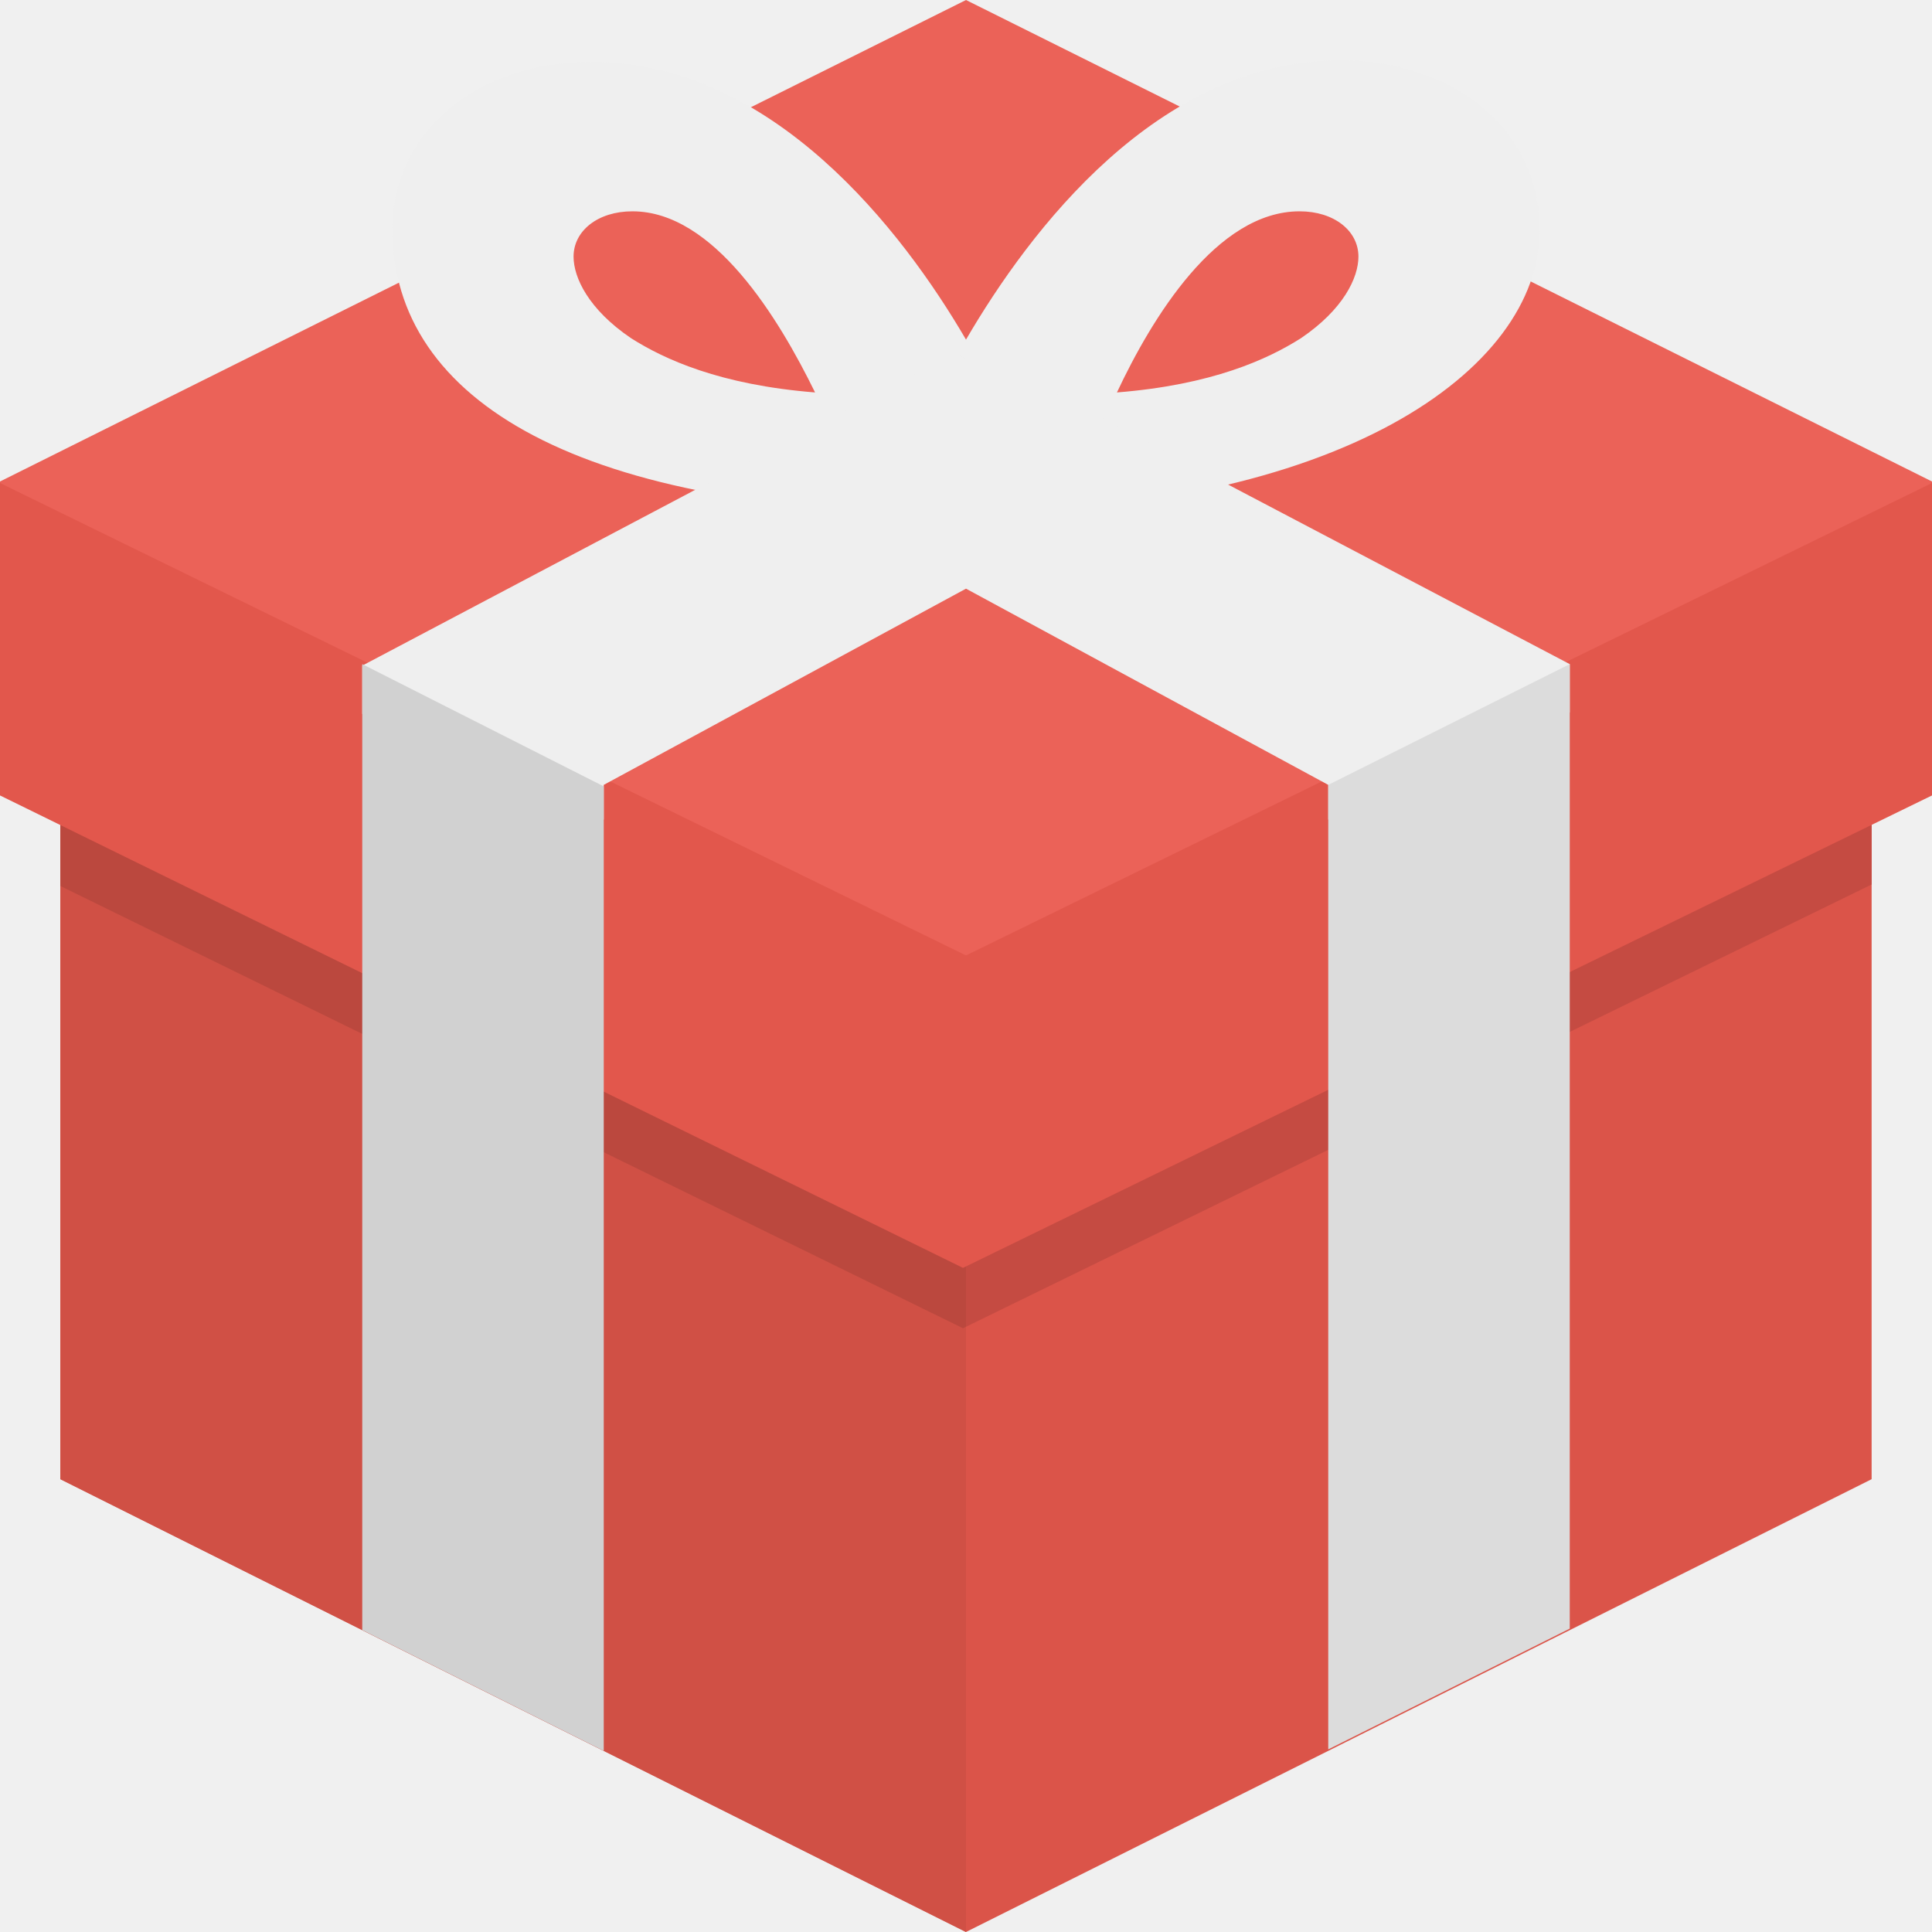
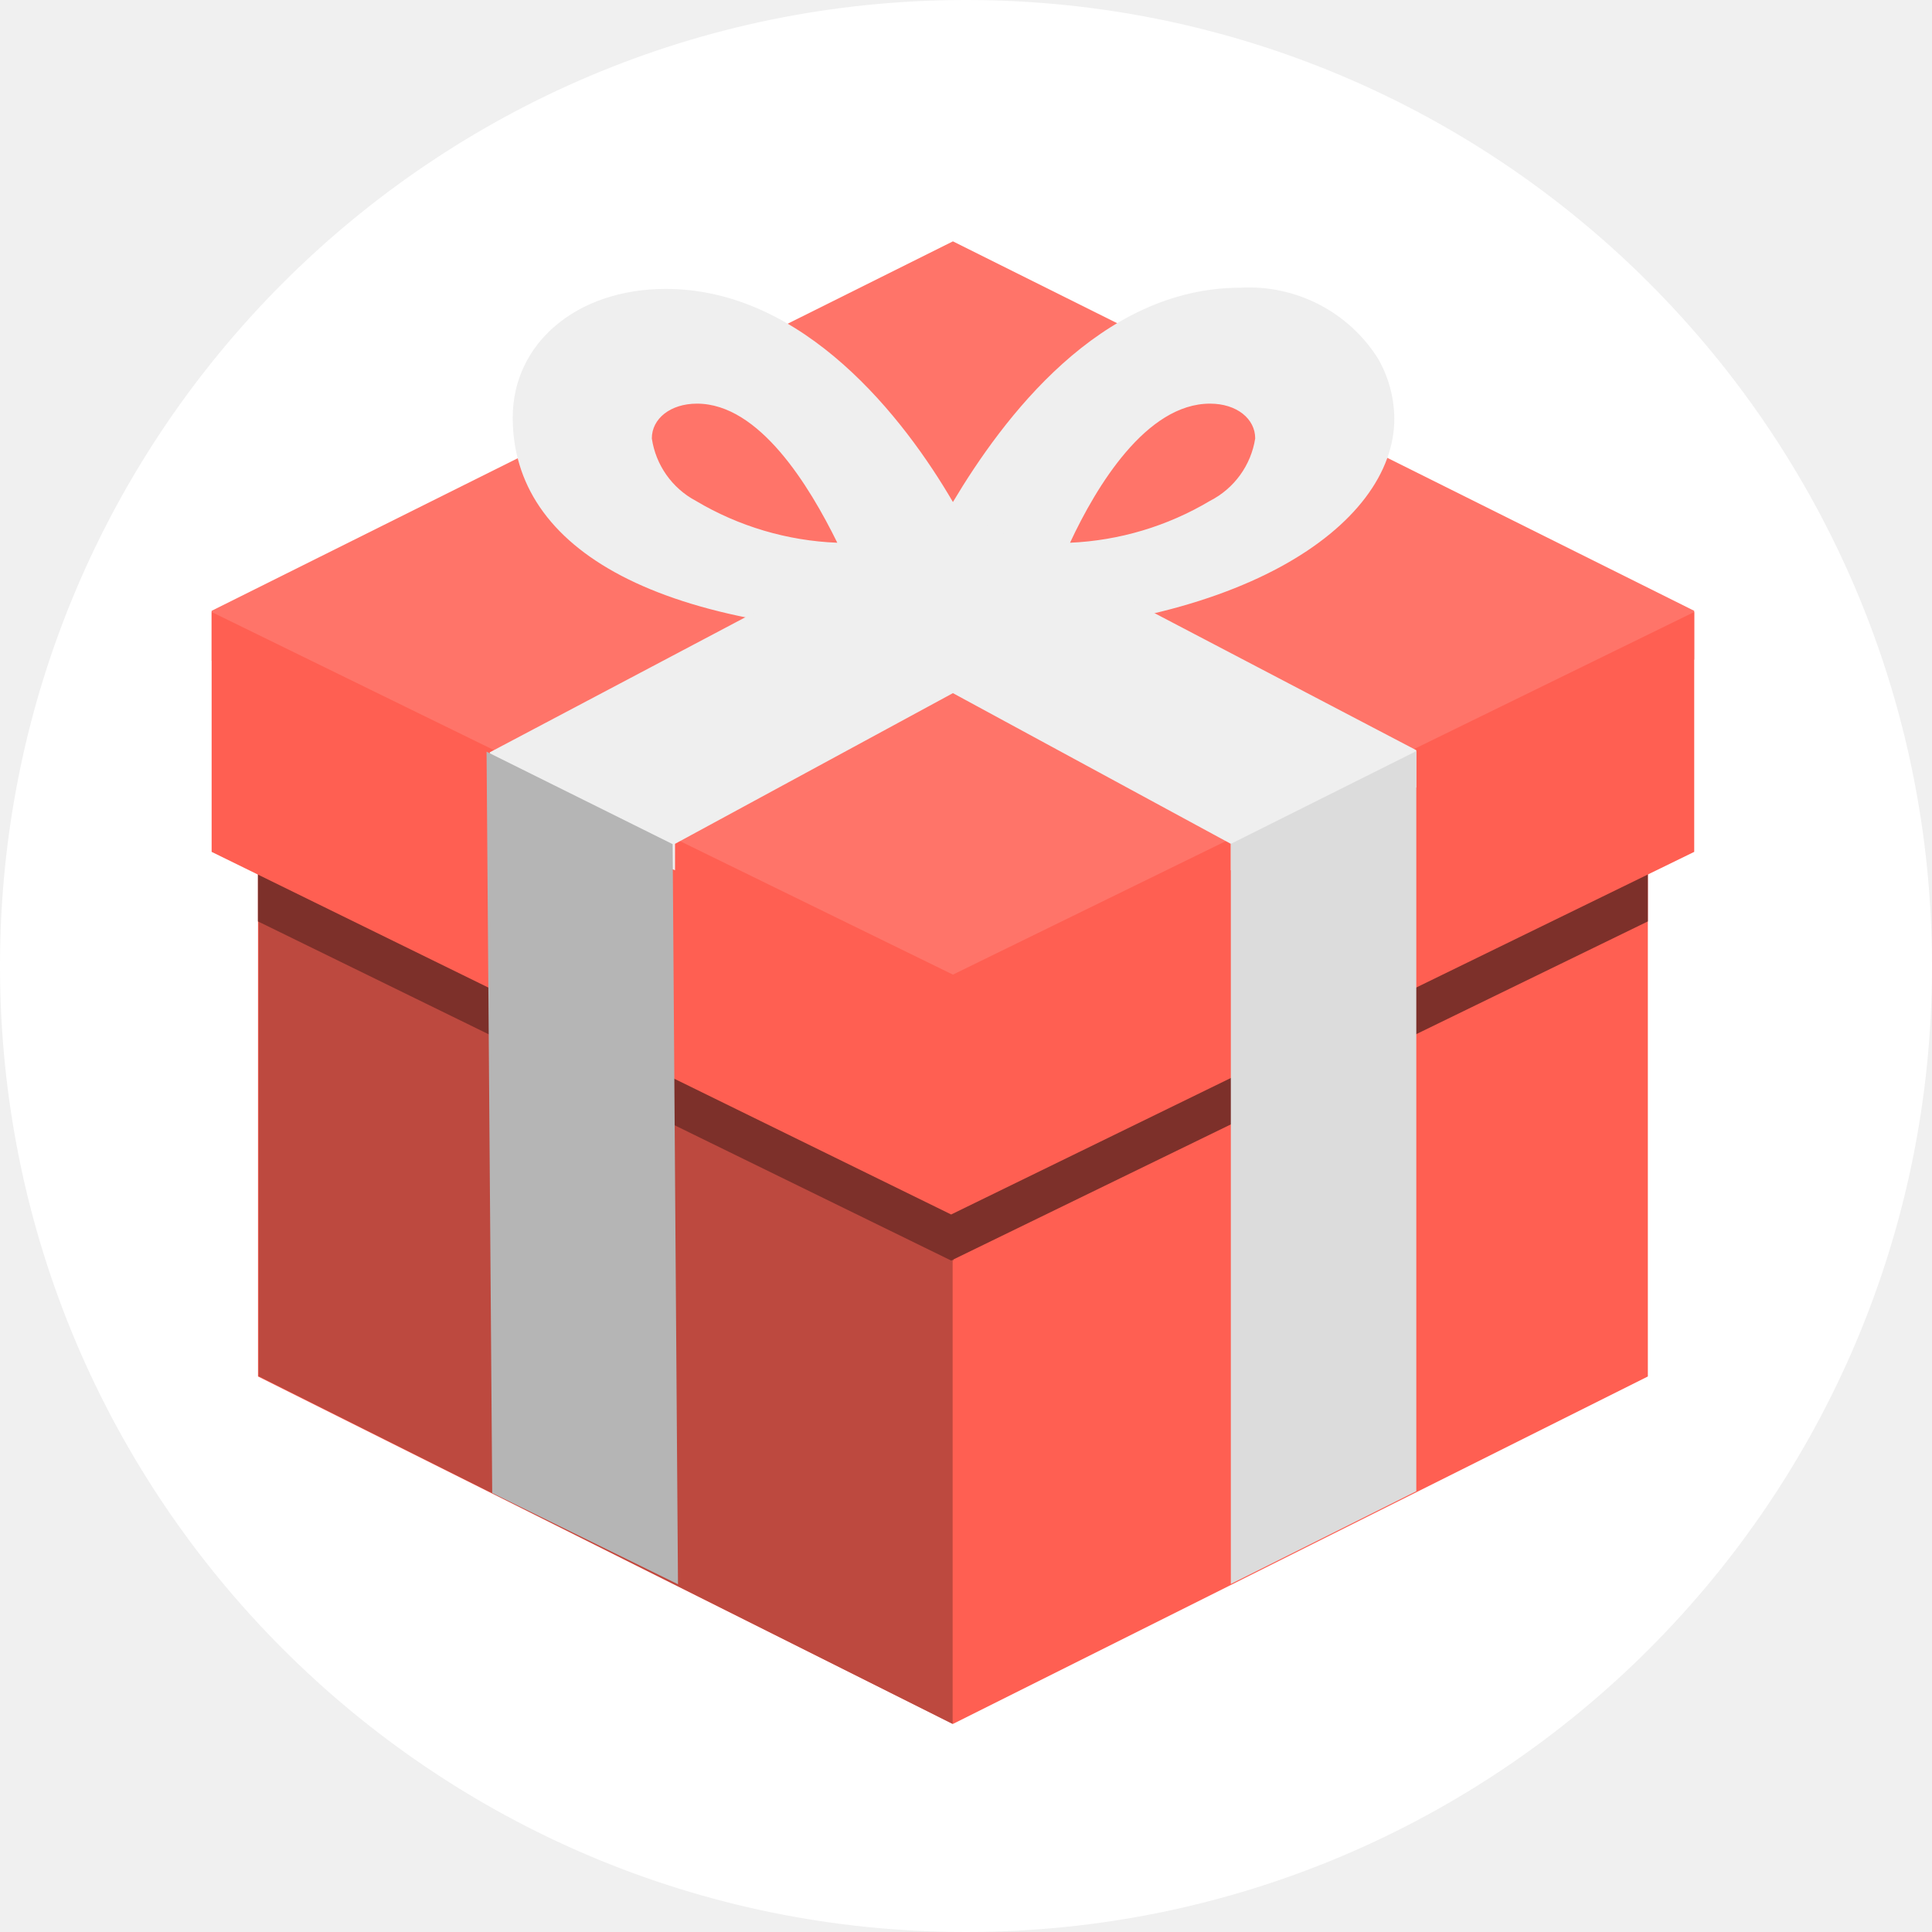
- <svg xmlns="http://www.w3.org/2000/svg" version="1.1" id="Layer_1" x="0px" y="0px" viewBox="0 0 504.124 504.124" style="enable-background:new 0 0 504.124 504.124;" xml:space="preserve">
-   <path style="fill:#DB5449;" d="M15.754,133.909l236.308,118.154L488.37,133.909v252.062L252.062,504.123L15.754,385.969V133.909z" />
-   <path style="fill:#C54B42;" d="M15.754,157.538v73.649l235.52,115.397l237.095-115.791v-73.255L252.062,273.33L15.754,157.538z" />
-   <path style="fill:#D05045;" d="M252.062,504.123V252.063L31.508,141.786H15.754v244.185L252.062,504.123z" />
-   <path style="fill:#BB483E;" d="M15.754,157.538v73.649l235.52,115.397l0.788-0.394v-73.255v0.394L15.754,157.538z" />
-   <path style="fill:#EB6258;" d="M0,125.638L252.062,0.001l252.062,125.637v16.542L252.062,267.815L0,142.573V125.638z" />
-   <path style="fill:#EFEFEF;" d="M396.603,39.779c-8.271-14.966-25.994-24.025-46.868-24.025c-47.655,0-81.132,44.505-97.674,72.862  c-16.542-28.357-50.412-72.468-97.674-72.468c-30.326,0-51.988,18.511-51.988,43.717c0,44.898,49.231,74.043,148.086,74.043  s151.237-37.415,151.237-73.649C401.723,53.17,400.148,46.081,396.603,39.779z M164.628,88.223  c-11.028-7.483-14.966-15.754-14.966-21.268c0-6.695,6.302-11.815,15.36-11.815c21.268,0,38.203,27.963,47.655,47.262  C187.865,100.432,173.292,93.736,164.628,88.223z M339.495,88.223c-8.665,5.514-23.237,12.209-48.049,14.178  c9.058-19.298,25.994-47.262,47.655-47.262c9.058,0,15.36,5.12,15.36,11.815C354.462,72.469,350.523,80.739,339.495,88.223z" />
-   <path style="fill:#E2574C;" d="M0,126.032l252.062,123.274l252.062-123.274v81.526l-252.85,123.274L0,207.558V126.032z" />
-   <path style="fill:#EFEFEF;" d="M346.585,213.859v-9.058l-94.523-51.2l-94.523,51.2v9.058L94.524,186.29v-12.603l154.387-81.526  l3.151,1.575l3.151-1.575L409.6,173.293v12.603L346.585,213.859z" />
-   <path style="fill:#DCDCDC;" d="M346.585,204.801v251.668l63.015-31.508V173.293L346.585,204.801z" />
-   <path style="fill:#D1D1D1;" d="M94.523,425.354l63.015,31.508V205.195l-63.015-31.902C94.523,173.292,94.523,425.354,94.523,425.354  z" />
-   <g>
- </g>
-   <g>
- </g>
-   <g>
- </g>
-   <g>
- </g>
-   <g>
- </g>
-   <g>
- </g>
-   <g>
- </g>
-   <g>
- </g>
-   <g>
- </g>
-   <g>
- </g>
-   <g>
- </g>
-   <g>
- </g>
-   <g>
- </g>
-   <g>
- </g>
-   <g>
- </g>
+ <svg xmlns="http://www.w3.org/2000/svg" viewBox="0 0 65 65">
+   <defs>
+     <style>.cls-1{fill:#fff;}.cls-2{fill:#ff5f52;}.cls-3{fill:#bd493f;}.cls-4{fill:#bb483e;}.cls-5{fill:#7d302a;}.cls-6{fill:#ff7469;}.cls-7{fill:#efefef;}.cls-8{fill:#dcdcdc;}.cls-9{fill:#b5b5b5;}</style>
+   </defs>
+   <g id="Layer_2" data-name="Layer 2">
+     <g id="Layer_1-2" data-name="Layer 1">
+       <circle class="cls-1" cx="32.5" cy="32.5" r="32.5" />
+       <path class="cls-2" d="M8.68,21.37,32.06,33.06,55.44,21.37V46.31L32.06,58,8.68,46.31Z" />
+       <path class="cls-3" d="M32.05,58l0-24.94L10.26,22.14H8.7l0,24.16Z" />
+       <path class="cls-4" d="M8.68,23.71V31L32,42.41l.08,0V35.17Z" />
+       <path class="cls-5" d="M8.68,23.71V31L32,42.41,55.44,31V23.71L32.06,35.17Z" />
+       <path class="cls-6" d="M7.12,20.55,32.06,8.12,57,20.55v1.64L32.06,34.62,7.12,22.23Z" />
+       <path class="cls-2" d="M7.12,20.59l24.94,12.2L57,20.59v8.07L32,40.86,7.12,28.66Z" />
+       <path class="cls-7" d="M46.36,12.06a5.13,5.13,0,0,0-4.63-2.38c-4.72,0-8,4.41-9.67,7.21-1.63-2.8-5-7.17-9.66-7.17-3,0-5.15,1.83-5.15,4.33,0,4.44,4.88,7.32,14.66,7.32s15-3.7,15-7.28A4.11,4.11,0,0,0,46.36,12.06ZM23.41,16.85a2.85,2.85,0,0,1-1.48-2.1c0-.66.62-1.17,1.52-1.17,2.1,0,3.78,2.77,4.72,4.68A10.07,10.07,0,0,1,23.41,16.85Zm17.3,0A10.06,10.06,0,0,1,36,18.26c.89-1.91,2.57-4.68,4.71-4.68.9,0,1.52.51,1.52,1.17A2.85,2.85,0,0,1,40.71,16.85Z" />
+       <path class="cls-7" d="M41.41,29.28v-.89l-9.35-5.07-9.35,5.07v.89l-6.23-2.72V25.31l15.27-8.07.31.16.31-.16,15.28,8v1.25Z" />
+       <path class="cls-8" d="M41.41,28.39v24.9l6.24-3.12V25.27Z" />
+       <path class="cls-9" d="M16.56,50.23l6.25,3.07-.18-24.9-6.26-3.11Z" />
+     </g>
+   </g>
</svg>
